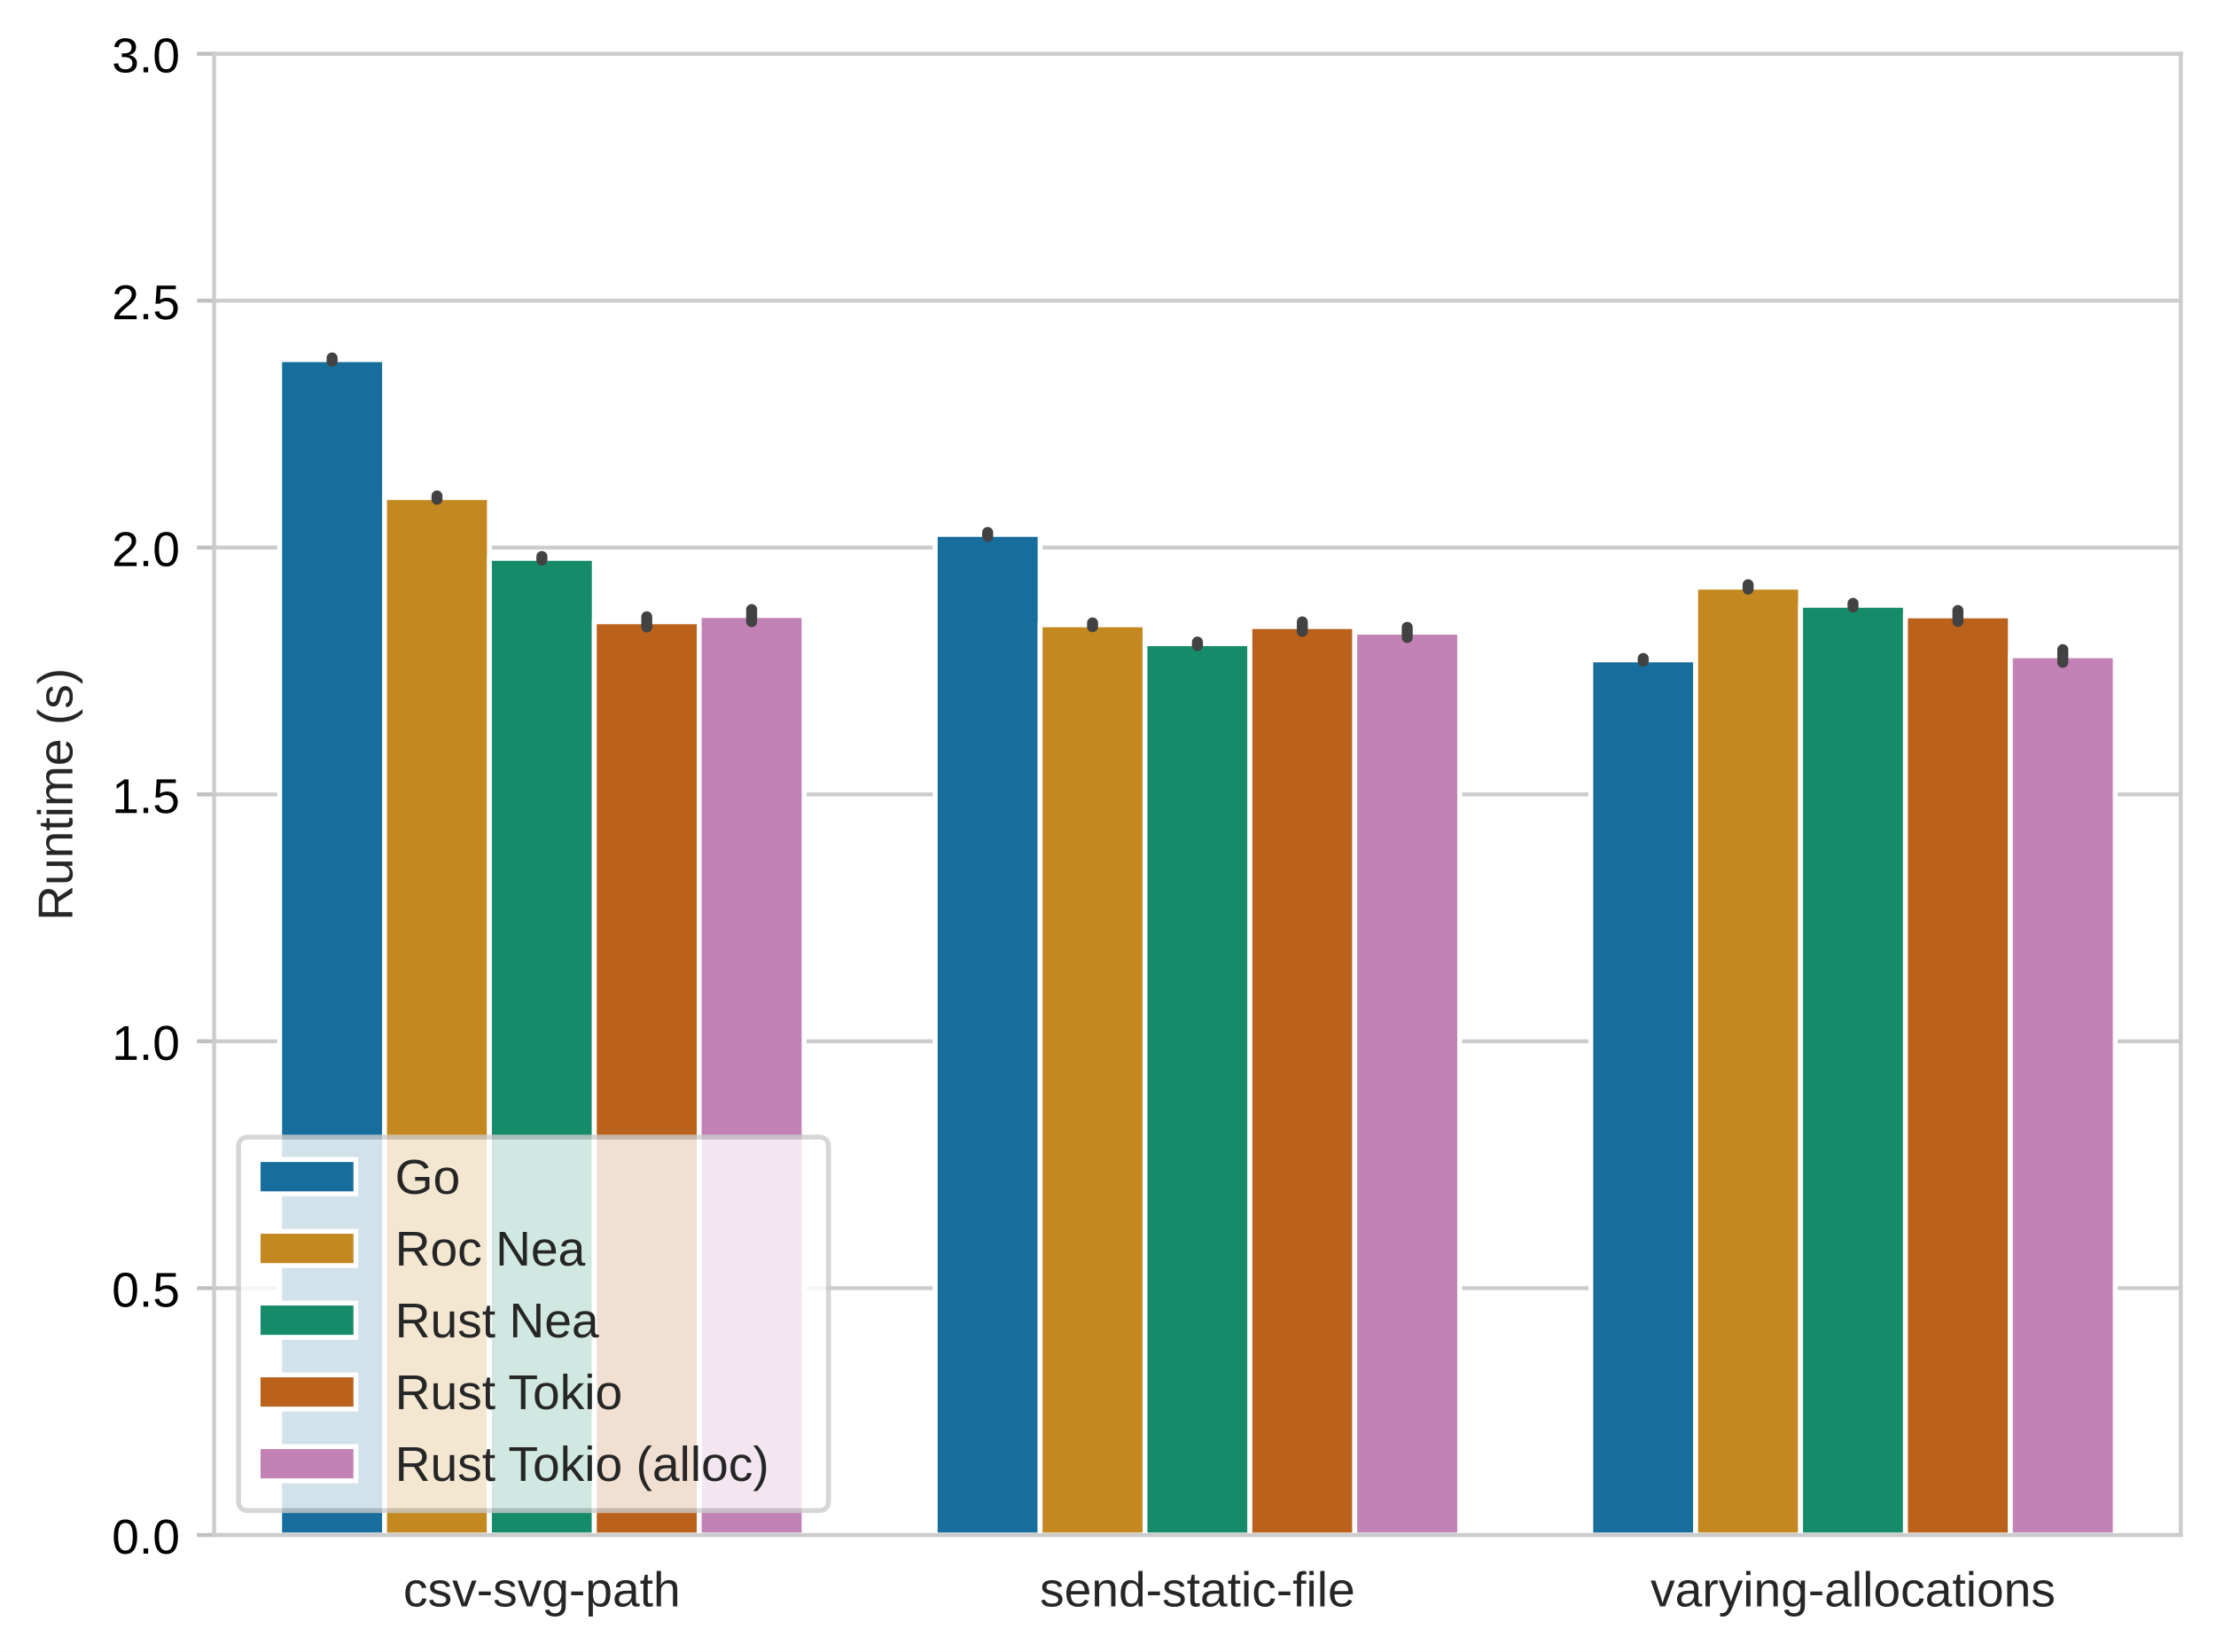
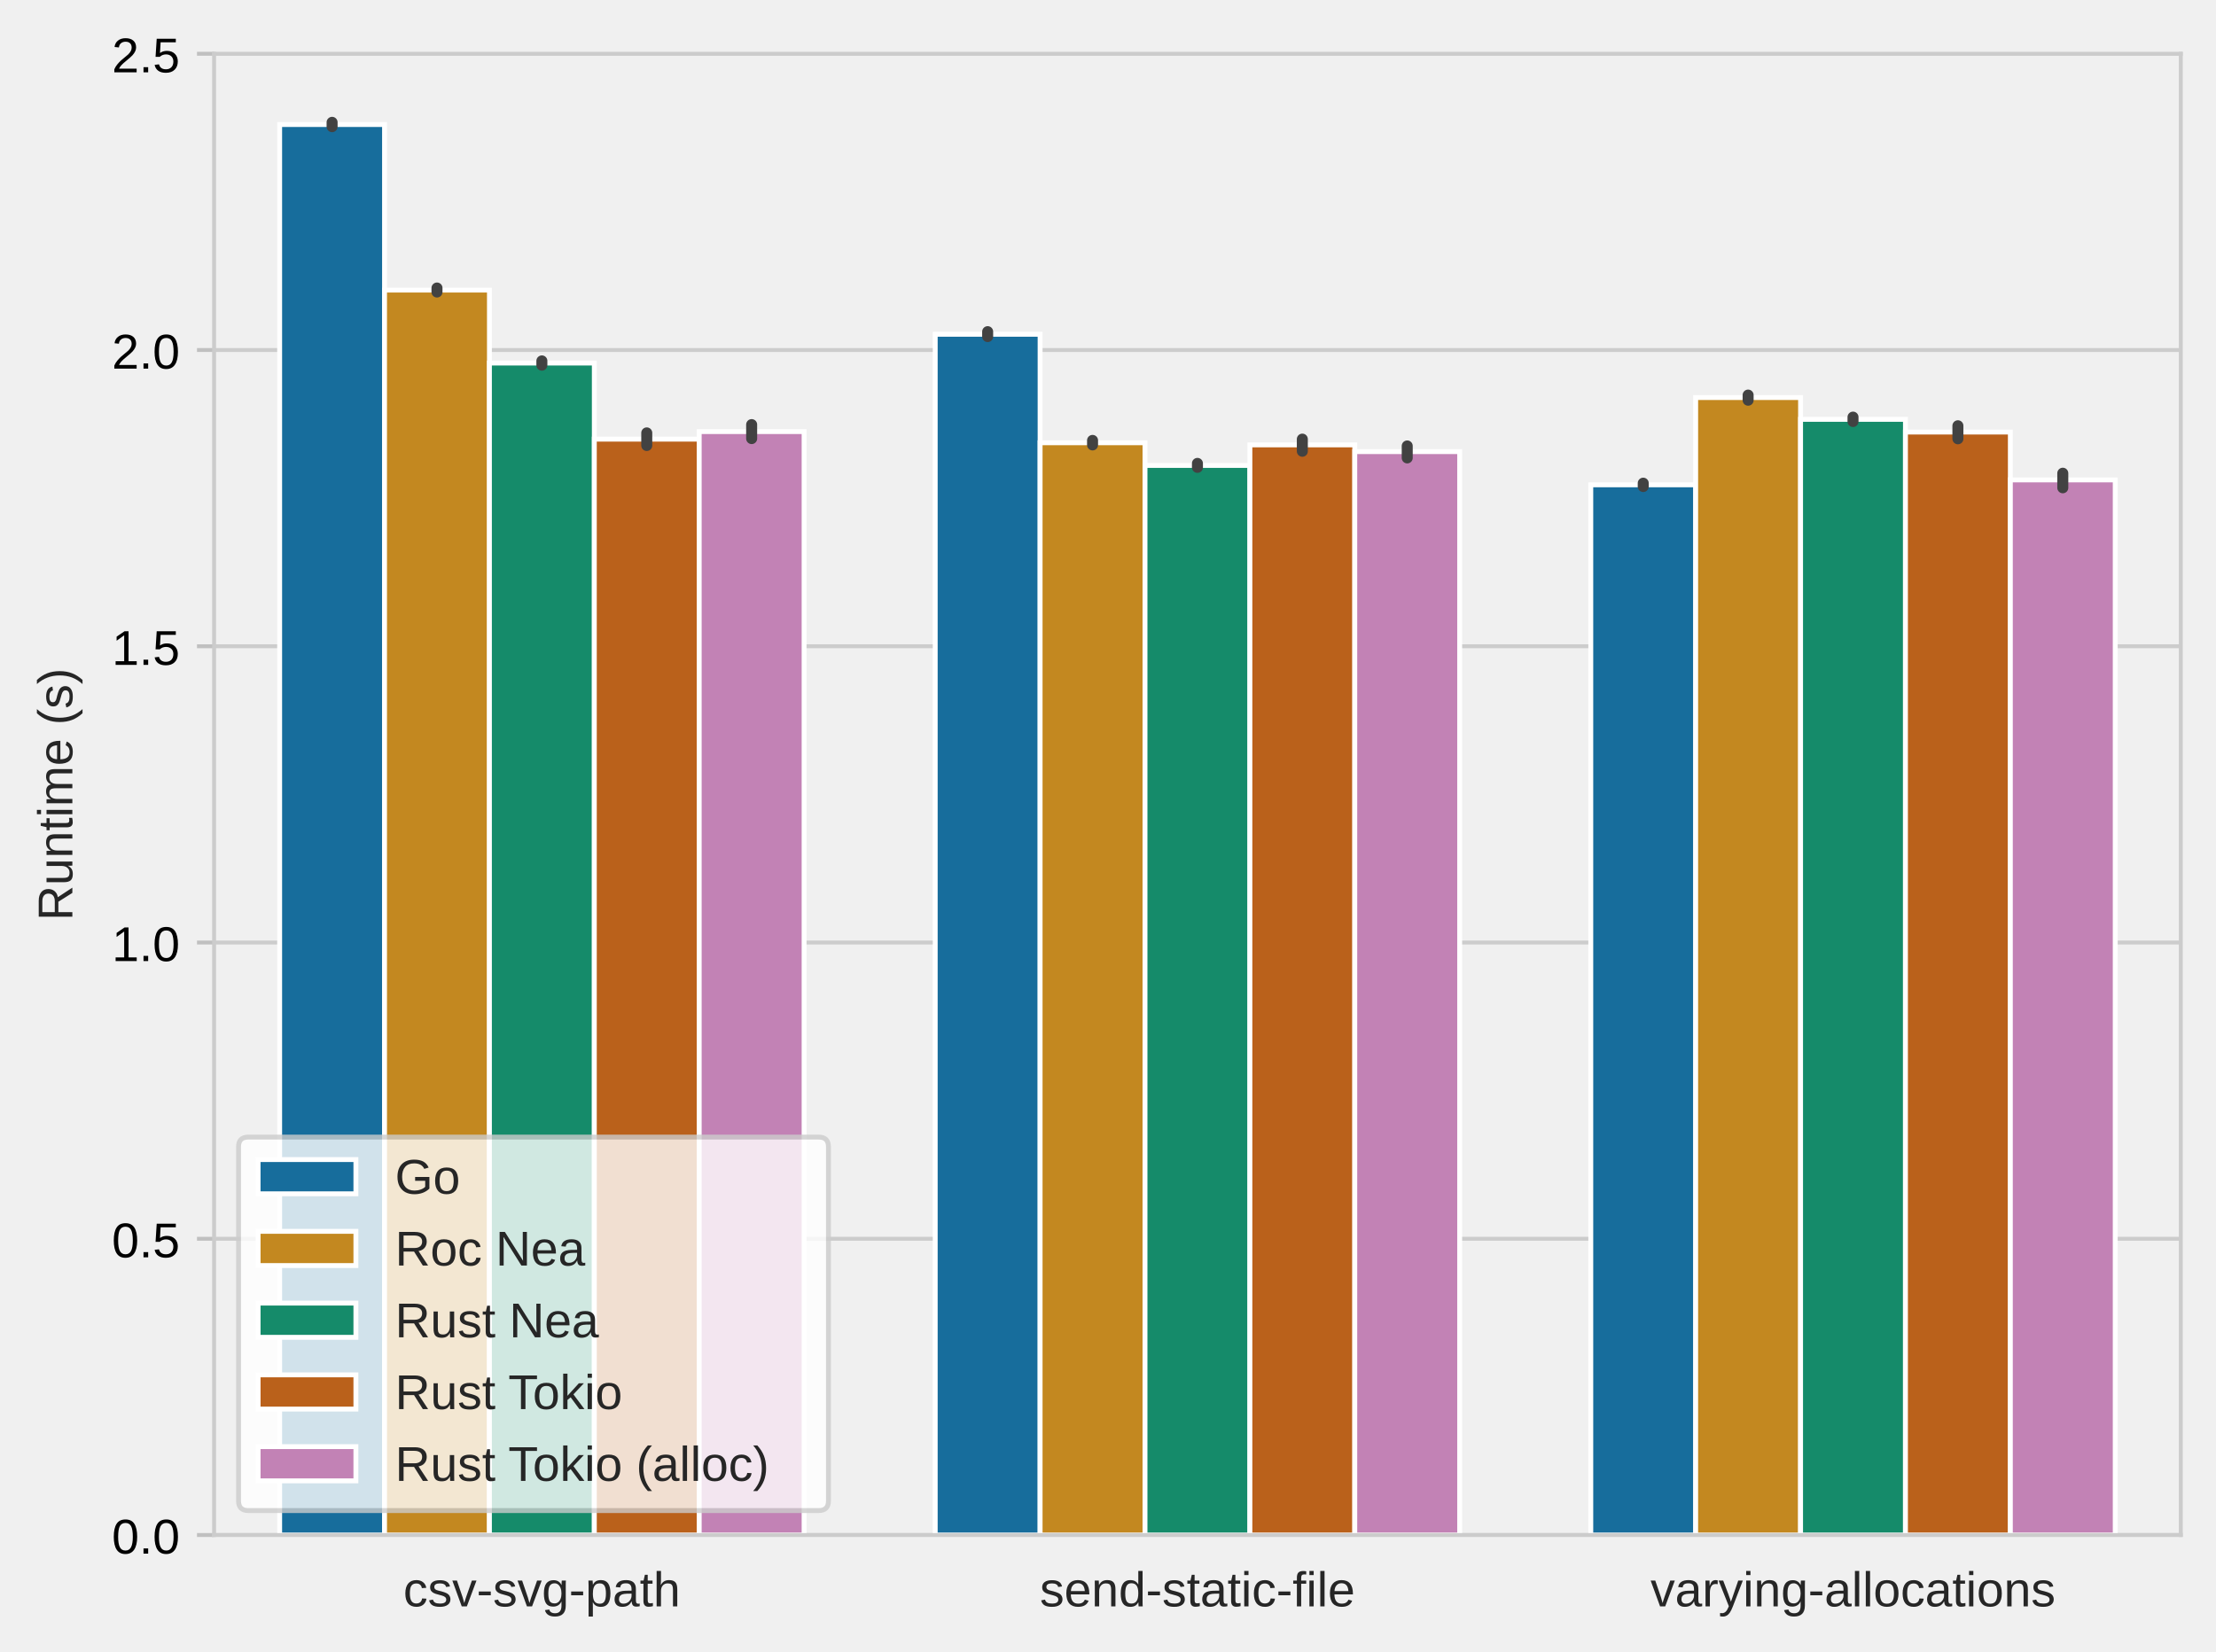
<svg xmlns="http://www.w3.org/2000/svg" xmlns:xlink="http://www.w3.org/1999/xlink" width="453.171pt" height="337.837pt" viewBox="0 0 453.171 337.837" version="1.1">
  <defs>
    <style type="text/css">*{stroke-linejoin: round; stroke-linecap: butt}</style>
  </defs>
  <g id="figure_1">
    <g id="patch_1">
-       <path d="M 0 337.837  L 453.171 337.837  L 453.171 0  L 0 0  z " style="fill: #ffffff" />
+       <path d="M 0 337.837  L 453.171 337.837  L 453.171 0  L 0 0  L 0 337.837  z " style="fill: none" />
    </g>
    <g id="axes_1">
      <g id="patch_2">
-         <path d="M 43.781 313.959  L 445.971 313.959  L 445.971 10.999  L 43.781 10.999  z " style="fill: #ffffff" />
+         <path d="M 43.781 313.959  L 445.971 313.959  L 445.971 10.999  L 43.781 10.999  L 43.781 313.959  z " style="fill: none" />
      </g>
      <g id="matplotlib.axis_1">
        <g id="xtick_1">
          <g id="text_1">
            <text style="font-size: 10px; font-family: 'Arial', 'DejaVu Sans', 'Liberation Sans', 'Bitstream Vera Sans', sans-serif; text-anchor: middle; fill: #262626" x="110.813" y="328.558" transform="rotate(-0 110.8129 328.5577)">csv-svg-path</text>
          </g>
        </g>
        <g id="xtick_2">
          <g id="text_2">
            <text style="font-size: 10px; font-family: 'Arial', 'DejaVu Sans', 'Liberation Sans', 'Bitstream Vera Sans', sans-serif; text-anchor: middle; fill: #262626" x="244.876" y="328.558" transform="rotate(-0 244.8762 328.5577)">send-static-file</text>
          </g>
        </g>
        <g id="xtick_3">
          <g id="text_3">
            <text style="font-size: 10px; font-family: 'Arial', 'DejaVu Sans', 'Liberation Sans', 'Bitstream Vera Sans', sans-serif; text-anchor: middle; fill: #262626" x="378.94" y="328.558" transform="rotate(-0 378.9396 328.5577)">varying-allocations</text>
          </g>
        </g>
      </g>
      <g id="matplotlib.axis_2">
        <g id="ytick_1">
          <g id="line2d_1">
-             <path d="M 43.781 313.959  L 445.971 313.959  " clip-path="url(#peb92992c36)" style="fill: none; stroke: #cccccc; stroke-width: 0.8; stroke-linecap: round" />
+             <path d="M 43.781 313.959  L 445.971 313.959  " clip-path="url(#pec285d730e)" style="fill: none; stroke: #cccccc; stroke-width: 0.8; stroke-linecap: round" />
          </g>
          <g id="line2d_2">
            <defs>
-               <path id="mac7ef876e9" d="M 0 0  L -3.5 0  " style="stroke: #c0c0c0; stroke-width: 0.8" />
+               <path id="m5b1708db9d" d="M 0 0  L -3.5 0  " style="stroke: #c0c0c0; stroke-width: 0.8" />
            </defs>
            <g>
-               <use xlink:href="#mac7ef876e9" x="43.781" y="313.959" style="fill: #c0c0c0; stroke: #c0c0c0; stroke-width: 0.8" />
+               <use xlink:href="#m5b1708db9d" x="43.781" y="313.959" style="fill: #c0c0c0; stroke: #c0c0c0; stroke-width: 0.8" />
            </g>
          </g>
          <g id="text_4">
            <text style="font-size: 10px; font-family: 'Arial', 'DejaVu Sans', 'Liberation Sans', 'Bitstream Vera Sans', sans-serif; text-anchor: end" x="36.781" y="317.758" transform="rotate(-0 36.78125 317.7584)">0.0</text>
          </g>
        </g>
        <g id="ytick_2">
          <g id="line2d_3">
-             <path d="M 43.781 263.466  L 445.971 263.466  " clip-path="url(#peb92992c36)" style="fill: none; stroke: #cccccc; stroke-width: 0.8; stroke-linecap: round" />
+             <path d="M 43.781 253.367  L 445.971 253.367  " clip-path="url(#pec285d730e)" style="fill: none; stroke: #cccccc; stroke-width: 0.8; stroke-linecap: round" />
          </g>
          <g id="line2d_4">
            <g>
-               <use xlink:href="#mac7ef876e9" x="43.781" y="263.466" style="fill: #c0c0c0; stroke: #c0c0c0; stroke-width: 0.8" />
+               <use xlink:href="#m5b1708db9d" x="43.781" y="253.367" style="fill: #c0c0c0; stroke: #c0c0c0; stroke-width: 0.8" />
            </g>
          </g>
          <g id="text_5">
-             <text style="font-size: 10px; font-family: 'Arial', 'DejaVu Sans', 'Liberation Sans', 'Bitstream Vera Sans', sans-serif; text-anchor: end" x="36.781" y="267.265" transform="rotate(-0 36.78125 267.2651)">0.5</text>
+             <text style="font-size: 10px; font-family: 'Arial', 'DejaVu Sans', 'Liberation Sans', 'Bitstream Vera Sans', sans-serif; text-anchor: end" x="36.781" y="257.166" transform="rotate(-0 36.78125 257.1664)">0.5</text>
          </g>
        </g>
        <g id="ytick_3">
          <g id="line2d_5">
-             <path d="M 43.781 212.973  L 445.971 212.973  " clip-path="url(#peb92992c36)" style="fill: none; stroke: #cccccc; stroke-width: 0.8; stroke-linecap: round" />
+             <path d="M 43.781 192.775  L 445.971 192.775  " clip-path="url(#pec285d730e)" style="fill: none; stroke: #cccccc; stroke-width: 0.8; stroke-linecap: round" />
          </g>
          <g id="line2d_6">
            <g>
-               <use xlink:href="#mac7ef876e9" x="43.781" y="212.973" style="fill: #c0c0c0; stroke: #c0c0c0; stroke-width: 0.8" />
+               <use xlink:href="#m5b1708db9d" x="43.781" y="192.775" style="fill: #c0c0c0; stroke: #c0c0c0; stroke-width: 0.8" />
            </g>
          </g>
          <g id="text_6">
-             <text style="font-size: 10px; font-family: 'Arial', 'DejaVu Sans', 'Liberation Sans', 'Bitstream Vera Sans', sans-serif; text-anchor: end" x="36.781" y="216.772" transform="rotate(-0 36.78125 216.7718)">1.0</text>
+             <text style="font-size: 10px; font-family: 'Arial', 'DejaVu Sans', 'Liberation Sans', 'Bitstream Vera Sans', sans-serif; text-anchor: end" x="36.781" y="196.574" transform="rotate(-0 36.78125 196.5744)">1.0</text>
          </g>
        </g>
        <g id="ytick_4">
          <g id="line2d_7">
-             <path d="M 43.781 162.479  L 445.971 162.479  " clip-path="url(#peb92992c36)" style="fill: none; stroke: #cccccc; stroke-width: 0.8; stroke-linecap: round" />
+             <path d="M 43.781 132.183  L 445.971 132.183  " clip-path="url(#pec285d730e)" style="fill: none; stroke: #cccccc; stroke-width: 0.8; stroke-linecap: round" />
          </g>
          <g id="line2d_8">
            <g>
-               <use xlink:href="#mac7ef876e9" x="43.781" y="162.479" style="fill: #c0c0c0; stroke: #c0c0c0; stroke-width: 0.8" />
+               <use xlink:href="#m5b1708db9d" x="43.781" y="132.183" style="fill: #c0c0c0; stroke: #c0c0c0; stroke-width: 0.8" />
            </g>
          </g>
          <g id="text_7">
-             <text style="font-size: 10px; font-family: 'Arial', 'DejaVu Sans', 'Liberation Sans', 'Bitstream Vera Sans', sans-serif; text-anchor: end" x="36.781" y="166.278" transform="rotate(-0 36.78125 166.2784)">1.5</text>
+             <text style="font-size: 10px; font-family: 'Arial', 'DejaVu Sans', 'Liberation Sans', 'Bitstream Vera Sans', sans-serif; text-anchor: end" x="36.781" y="135.982" transform="rotate(-0 36.78125 135.9824)">1.5</text>
          </g>
        </g>
        <g id="ytick_5">
          <g id="line2d_9">
-             <path d="M 43.781 111.986  L 445.971 111.986  " clip-path="url(#peb92992c36)" style="fill: none; stroke: #cccccc; stroke-width: 0.8; stroke-linecap: round" />
+             <path d="M 43.781 71.591  L 445.971 71.591  " clip-path="url(#pec285d730e)" style="fill: none; stroke: #cccccc; stroke-width: 0.8; stroke-linecap: round" />
          </g>
          <g id="line2d_10">
            <g>
-               <use xlink:href="#mac7ef876e9" x="43.781" y="111.986" style="fill: #c0c0c0; stroke: #c0c0c0; stroke-width: 0.8" />
+               <use xlink:href="#m5b1708db9d" x="43.781" y="71.591" style="fill: #c0c0c0; stroke: #c0c0c0; stroke-width: 0.8" />
            </g>
          </g>
          <g id="text_8">
-             <text style="font-size: 10px; font-family: 'Arial', 'DejaVu Sans', 'Liberation Sans', 'Bitstream Vera Sans', sans-serif; text-anchor: end" x="36.781" y="115.785" transform="rotate(-0 36.78125 115.7851)">2.0</text>
+             <text style="font-size: 10px; font-family: 'Arial', 'DejaVu Sans', 'Liberation Sans', 'Bitstream Vera Sans', sans-serif; text-anchor: end" x="36.781" y="75.39" transform="rotate(-0 36.78125 75.39044)">2.0</text>
          </g>
        </g>
        <g id="ytick_6">
          <g id="line2d_11">
-             <path d="M 43.781 61.493  L 445.971 61.493  " clip-path="url(#peb92992c36)" style="fill: none; stroke: #cccccc; stroke-width: 0.8; stroke-linecap: round" />
+             <path d="M 43.781 10.999  L 445.971 10.999  " clip-path="url(#pec285d730e)" style="fill: none; stroke: #cccccc; stroke-width: 0.8; stroke-linecap: round" />
          </g>
          <g id="line2d_12">
            <g>
-               <use xlink:href="#mac7ef876e9" x="43.781" y="61.493" style="fill: #c0c0c0; stroke: #c0c0c0; stroke-width: 0.8" />
+               <use xlink:href="#m5b1708db9d" x="43.781" y="10.999" style="fill: #c0c0c0; stroke: #c0c0c0; stroke-width: 0.8" />
            </g>
          </g>
          <g id="text_9">
-             <text style="font-size: 10px; font-family: 'Arial', 'DejaVu Sans', 'Liberation Sans', 'Bitstream Vera Sans', sans-serif; text-anchor: end" x="36.781" y="65.292" transform="rotate(-0 36.78125 65.29177)">2.5</text>
-           </g>
-         </g>
-         <g id="ytick_7">
-           <g id="line2d_13">
-             <path d="M 43.781 10.999  L 445.971 10.999  " clip-path="url(#peb92992c36)" style="fill: none; stroke: #cccccc; stroke-width: 0.8; stroke-linecap: round" />
-           </g>
-           <g id="line2d_14">
-             <g>
-               <use xlink:href="#mac7ef876e9" x="43.781" y="10.999" style="fill: #c0c0c0; stroke: #c0c0c0; stroke-width: 0.8" />
-             </g>
-           </g>
-           <g id="text_10">
-             <text style="font-size: 10px; font-family: 'Arial', 'DejaVu Sans', 'Liberation Sans', 'Bitstream Vera Sans', sans-serif; text-anchor: end" x="36.781" y="14.798" transform="rotate(-0 36.78125 14.79844)">3.0</text>
-           </g>
-         </g>
-         <g id="text_11">
+             <text style="font-size: 10px; font-family: 'Arial', 'DejaVu Sans', 'Liberation Sans', 'Bitstream Vera Sans', sans-serif; text-anchor: end" x="36.781" y="14.798" transform="rotate(-0 36.78125 14.79844)">2.5</text>
+           </g>
+         </g>
+         <g id="text_10">
          <text style="font-size: 10px; font-family: 'Arial', 'DejaVu Sans', 'Liberation Sans', 'Bitstream Vera Sans', sans-serif; text-anchor: middle; fill: #262626" x="14.798" y="162.479" transform="rotate(-90 14.79844 162.4792)">Runtime (s)</text>
        </g>
      </g>
      <g id="patch_3">
-         <path d="M 57.188 313.959  L 78.638 313.959  L 78.638 73.549  L 57.188 73.549  z " clip-path="url(#peb92992c36)" style="fill: #176d9c; stroke: #ffffff; stroke-linejoin: miter" />
+         <path d="M 57.188 313.959  L 78.638 313.959  L 78.638 25.467  L 57.188 25.467  z " clip-path="url(#pec285d730e)" style="fill: #176d9c; stroke: #ffffff; stroke-linejoin: miter" />
      </g>
      <g id="patch_4">
-         <path d="M 191.251 313.959  L 212.701 313.959  L 212.701 109.298  L 191.251 109.298  z " clip-path="url(#peb92992c36)" style="fill: #176d9c; stroke: #ffffff; stroke-linejoin: miter" />
+         <path d="M 191.251 313.959  L 212.701 313.959  L 212.701 68.366  L 191.251 68.366  z " clip-path="url(#pec285d730e)" style="fill: #176d9c; stroke: #ffffff; stroke-linejoin: miter" />
      </g>
      <g id="patch_5">
-         <path d="M 325.314 313.959  L 346.764 313.959  L 346.764 134.962  L 325.314 134.962  z " clip-path="url(#peb92992c36)" style="fill: #176d9c; stroke: #ffffff; stroke-linejoin: miter" />
+         <path d="M 325.314 313.959  L 346.764 313.959  L 346.764 99.163  L 325.314 99.163  z " clip-path="url(#pec285d730e)" style="fill: #176d9c; stroke: #ffffff; stroke-linejoin: miter" />
      </g>
      <g id="patch_6">
-         <path d="M 78.638 313.959  L 100.088 313.959  L 100.088 101.773  L 78.638 101.773  z " clip-path="url(#peb92992c36)" style="fill: #c38820; stroke: #ffffff; stroke-linejoin: miter" />
+         <path d="M 78.638 313.959  L 100.088 313.959  L 100.088 59.336  L 78.638 59.336  z " clip-path="url(#pec285d730e)" style="fill: #c38820; stroke: #ffffff; stroke-linejoin: miter" />
      </g>
      <g id="patch_7">
-         <path d="M 212.701 313.959  L 234.151 313.959  L 234.151 127.795  L 212.701 127.795  z " clip-path="url(#peb92992c36)" style="fill: #c38820; stroke: #ffffff; stroke-linejoin: miter" />
+         <path d="M 212.701 313.959  L 234.151 313.959  L 234.151 90.562  L 212.701 90.562  z " clip-path="url(#pec285d730e)" style="fill: #c38820; stroke: #ffffff; stroke-linejoin: miter" />
      </g>
      <g id="patch_8">
-         <path d="M 346.764 313.959  L 368.215 313.959  L 368.215 120.089  L 346.764 120.089  z " clip-path="url(#peb92992c36)" style="fill: #c38820; stroke: #ffffff; stroke-linejoin: miter" />
+         <path d="M 346.764 313.959  L 368.215 313.959  L 368.215 81.315  L 346.764 81.315  z " clip-path="url(#pec285d730e)" style="fill: #c38820; stroke: #ffffff; stroke-linejoin: miter" />
      </g>
      <g id="patch_9">
-         <path d="M 100.088 313.959  L 121.538 313.959  L 121.538 114.203  L 100.088 114.203  z " clip-path="url(#peb92992c36)" style="fill: #158b6a; stroke: #ffffff; stroke-linejoin: miter" />
+         <path d="M 100.088 313.959  L 121.538 313.959  L 121.538 74.251  L 100.088 74.251  z " clip-path="url(#pec285d730e)" style="fill: #158b6a; stroke: #ffffff; stroke-linejoin: miter" />
      </g>
      <g id="patch_10">
-         <path d="M 234.151 313.959  L 255.601 313.959  L 255.601 131.658  L 234.151 131.658  z " clip-path="url(#peb92992c36)" style="fill: #158b6a; stroke: #ffffff; stroke-linejoin: miter" />
+         <path d="M 234.151 313.959  L 255.601 313.959  L 255.601 95.198  L 234.151 95.198  z " clip-path="url(#pec285d730e)" style="fill: #158b6a; stroke: #ffffff; stroke-linejoin: miter" />
      </g>
      <g id="patch_11">
-         <path d="M 368.215 313.959  L 389.665 313.959  L 389.665 123.804  L 368.215 123.804  z " clip-path="url(#peb92992c36)" style="fill: #158b6a; stroke: #ffffff; stroke-linejoin: miter" />
+         <path d="M 368.215 313.959  L 389.665 313.959  L 389.665 85.774  L 368.215 85.774  z " clip-path="url(#pec285d730e)" style="fill: #158b6a; stroke: #ffffff; stroke-linejoin: miter" />
      </g>
      <g id="patch_12">
-         <path d="M 121.538 313.959  L 142.988 313.959  L 142.988 127.177  L 121.538 127.177  z " clip-path="url(#peb92992c36)" style="fill: #ba611b; stroke: #ffffff; stroke-linejoin: miter" />
+         <path d="M 121.538 313.959  L 142.988 313.959  L 142.988 89.82  L 121.538 89.82  z " clip-path="url(#pec285d730e)" style="fill: #ba611b; stroke: #ffffff; stroke-linejoin: miter" />
      </g>
      <g id="patch_13">
-         <path d="M 255.601 313.959  L 277.051 313.959  L 277.051 128.154  L 255.601 128.154  z " clip-path="url(#peb92992c36)" style="fill: #ba611b; stroke: #ffffff; stroke-linejoin: miter" />
+         <path d="M 255.601 313.959  L 277.051 313.959  L 277.051 90.993  L 255.601 90.993  z " clip-path="url(#pec285d730e)" style="fill: #ba611b; stroke: #ffffff; stroke-linejoin: miter" />
      </g>
      <g id="patch_14">
-         <path d="M 389.665 313.959  L 411.115 313.959  L 411.115 125.97  L 389.665 125.97  z " clip-path="url(#peb92992c36)" style="fill: #ba611b; stroke: #ffffff; stroke-linejoin: miter" />
+         <path d="M 389.665 313.959  L 411.115 313.959  L 411.115 88.372  L 389.665 88.372  z " clip-path="url(#pec285d730e)" style="fill: #ba611b; stroke: #ffffff; stroke-linejoin: miter" />
      </g>
      <g id="patch_15">
-         <path d="M 142.988 313.959  L 164.438 313.959  L 164.438 125.891  L 142.988 125.891  z " clip-path="url(#peb92992c36)" style="fill: #c282b5; stroke: #ffffff; stroke-linejoin: miter" />
+         <path d="M 142.988 313.959  L 164.438 313.959  L 164.438 88.277  L 142.988 88.277  z " clip-path="url(#pec285d730e)" style="fill: #c282b5; stroke: #ffffff; stroke-linejoin: miter" />
      </g>
      <g id="patch_16">
-         <path d="M 277.051 313.959  L 298.502 313.959  L 298.502 129.303  L 277.051 129.303  z " clip-path="url(#peb92992c36)" style="fill: #c282b5; stroke: #ffffff; stroke-linejoin: miter" />
+         <path d="M 277.051 313.959  L 298.502 313.959  L 298.502 92.372  L 277.051 92.372  z " clip-path="url(#pec285d730e)" style="fill: #c282b5; stroke: #ffffff; stroke-linejoin: miter" />
      </g>
      <g id="patch_17">
-         <path d="M 411.115 313.959  L 432.565 313.959  L 432.565 134.121  L 411.115 134.121  z " clip-path="url(#peb92992c36)" style="fill: #c282b5; stroke: #ffffff; stroke-linejoin: miter" />
+         <path d="M 411.115 313.959  L 432.565 313.959  L 432.565 98.153  L 411.115 98.153  z " clip-path="url(#pec285d730e)" style="fill: #c282b5; stroke: #ffffff; stroke-linejoin: miter" />
      </g>
      <g id="patch_18">
-         <path d="M 110.813 313.959  L 110.813 313.959  L 110.813 313.959  L 110.813 313.959  z " clip-path="url(#peb92992c36)" style="fill: #176d9c; stroke: #ffffff; stroke-linejoin: miter" />
+         <path d="M 110.813 313.959  L 110.813 313.959  L 110.813 313.959  L 110.813 313.959  z " clip-path="url(#pec285d730e)" style="fill: #176d9c; stroke: #ffffff; stroke-linejoin: miter" />
      </g>
      <g id="patch_19">
-         <path d="M 110.813 313.959  L 110.813 313.959  L 110.813 313.959  L 110.813 313.959  z " clip-path="url(#peb92992c36)" style="fill: #c38820; stroke: #ffffff; stroke-linejoin: miter" />
+         <path d="M 110.813 313.959  L 110.813 313.959  L 110.813 313.959  L 110.813 313.959  z " clip-path="url(#pec285d730e)" style="fill: #c38820; stroke: #ffffff; stroke-linejoin: miter" />
      </g>
      <g id="patch_20">
-         <path d="M 110.813 313.959  L 110.813 313.959  L 110.813 313.959  L 110.813 313.959  z " clip-path="url(#peb92992c36)" style="fill: #158b6a; stroke: #ffffff; stroke-linejoin: miter" />
+         <path d="M 110.813 313.959  L 110.813 313.959  L 110.813 313.959  L 110.813 313.959  z " clip-path="url(#pec285d730e)" style="fill: #158b6a; stroke: #ffffff; stroke-linejoin: miter" />
      </g>
      <g id="patch_21">
-         <path d="M 110.813 313.959  L 110.813 313.959  L 110.813 313.959  L 110.813 313.959  z " clip-path="url(#peb92992c36)" style="fill: #ba611b; stroke: #ffffff; stroke-linejoin: miter" />
+         <path d="M 110.813 313.959  L 110.813 313.959  L 110.813 313.959  L 110.813 313.959  z " clip-path="url(#pec285d730e)" style="fill: #ba611b; stroke: #ffffff; stroke-linejoin: miter" />
      </g>
      <g id="patch_22">
-         <path d="M 110.813 313.959  L 110.813 313.959  L 110.813 313.959  L 110.813 313.959  z " clip-path="url(#peb92992c36)" style="fill: #c282b5; stroke: #ffffff; stroke-linejoin: miter" />
+         <path d="M 110.813 313.959  L 110.813 313.959  L 110.813 313.959  L 110.813 313.959  z " clip-path="url(#pec285d730e)" style="fill: #c282b5; stroke: #ffffff; stroke-linejoin: miter" />
+       </g>
+       <g id="line2d_13">
+         <path d="M 67.913 25.907  L 67.913 25.02  " clip-path="url(#pec285d730e)" style="fill: none; stroke: #424242; stroke-width: 2.25; stroke-linecap: round" />
+       </g>
+       <g id="line2d_14">
+         <path d="M 201.976 68.842  L 201.976 67.834  " clip-path="url(#pec285d730e)" style="fill: none; stroke: #424242; stroke-width: 2.25; stroke-linecap: round" />
      </g>
      <g id="line2d_15">
-         <path d="M 67.913 73.877  L 67.913 73.206  " clip-path="url(#peb92992c36)" style="fill: none; stroke: #424242; stroke-width: 2.25; stroke-linecap: round" />
+         <path d="M 336.039 99.512  L 336.039 98.823  " clip-path="url(#pec285d730e)" style="fill: none; stroke: #424242; stroke-width: 2.25; stroke-linecap: round" />
      </g>
      <g id="line2d_16">
-         <path d="M 201.976 109.71  L 201.976 108.901  " clip-path="url(#peb92992c36)" style="fill: none; stroke: #424242; stroke-width: 2.25; stroke-linecap: round" />
+         <path d="M 89.363 59.728  L 89.363 58.906  " clip-path="url(#pec285d730e)" style="fill: none; stroke: #424242; stroke-width: 2.25; stroke-linecap: round" />
      </g>
      <g id="line2d_17">
-         <path d="M 336.039 135.224  L 336.039 134.677  " clip-path="url(#peb92992c36)" style="fill: none; stroke: #424242; stroke-width: 2.25; stroke-linecap: round" />
+         <path d="M 223.426 90.999  L 223.426 90.076  " clip-path="url(#pec285d730e)" style="fill: none; stroke: #424242; stroke-width: 2.25; stroke-linecap: round" />
      </g>
      <g id="line2d_18">
-         <path d="M 89.363 102.117  L 89.363 101.44  " clip-path="url(#peb92992c36)" style="fill: none; stroke: #424242; stroke-width: 2.25; stroke-linecap: round" />
+         <path d="M 357.489 81.858  L 357.489 80.807  " clip-path="url(#pec285d730e)" style="fill: none; stroke: #424242; stroke-width: 2.25; stroke-linecap: round" />
      </g>
      <g id="line2d_19">
-         <path d="M 223.426 128.173  L 223.426 127.408  " clip-path="url(#peb92992c36)" style="fill: none; stroke: #424242; stroke-width: 2.25; stroke-linecap: round" />
+         <path d="M 110.813 74.686  L 110.813 73.816  " clip-path="url(#pec285d730e)" style="fill: none; stroke: #424242; stroke-width: 2.25; stroke-linecap: round" />
      </g>
      <g id="line2d_20">
-         <path d="M 357.489 120.494  L 357.489 119.594  " clip-path="url(#peb92992c36)" style="fill: none; stroke: #424242; stroke-width: 2.25; stroke-linecap: round" />
+         <path d="M 244.876 95.591  L 244.876 94.777  " clip-path="url(#pec285d730e)" style="fill: none; stroke: #424242; stroke-width: 2.25; stroke-linecap: round" />
      </g>
      <g id="line2d_21">
-         <path d="M 110.813 114.539  L 110.813 113.82  " clip-path="url(#peb92992c36)" style="fill: none; stroke: #424242; stroke-width: 2.25; stroke-linecap: round" />
+         <path d="M 378.94 86.216  L 378.94 85.313  " clip-path="url(#pec285d730e)" style="fill: none; stroke: #424242; stroke-width: 2.25; stroke-linecap: round" />
      </g>
      <g id="line2d_22">
-         <path d="M 244.876 132.015  L 244.876 131.32  " clip-path="url(#peb92992c36)" style="fill: none; stroke: #424242; stroke-width: 2.25; stroke-linecap: round" />
+         <path d="M 132.263 91.118  L 132.263 88.539  " clip-path="url(#pec285d730e)" style="fill: none; stroke: #424242; stroke-width: 2.25; stroke-linecap: round" />
      </g>
      <g id="line2d_23">
-         <path d="M 378.94 124.158  L 378.94 123.406  " clip-path="url(#peb92992c36)" style="fill: none; stroke: #424242; stroke-width: 2.25; stroke-linecap: round" />
+         <path d="M 266.326 92.297  L 266.326 89.814  " clip-path="url(#pec285d730e)" style="fill: none; stroke: #424242; stroke-width: 2.25; stroke-linecap: round" />
      </g>
      <g id="line2d_24">
-         <path d="M 132.263 128.231  L 132.263 126.155  " clip-path="url(#peb92992c36)" style="fill: none; stroke: #424242; stroke-width: 2.25; stroke-linecap: round" />
+         <path d="M 400.39 89.748  L 400.39 87.081  " clip-path="url(#pec285d730e)" style="fill: none; stroke: #424242; stroke-width: 2.25; stroke-linecap: round" />
      </g>
      <g id="line2d_25">
-         <path d="M 266.326 129.135  L 266.326 127.2  " clip-path="url(#peb92992c36)" style="fill: none; stroke: #424242; stroke-width: 2.25; stroke-linecap: round" />
+         <path d="M 153.713 89.705  L 153.713 86.843  " clip-path="url(#pec285d730e)" style="fill: none; stroke: #424242; stroke-width: 2.25; stroke-linecap: round" />
      </g>
      <g id="line2d_26">
-         <path d="M 400.39 127.1  L 400.39 124.861  " clip-path="url(#peb92992c36)" style="fill: none; stroke: #424242; stroke-width: 2.25; stroke-linecap: round" />
+         <path d="M 287.777 93.657  L 287.777 91.21  " clip-path="url(#pec285d730e)" style="fill: none; stroke: #424242; stroke-width: 2.25; stroke-linecap: round" />
      </g>
      <g id="line2d_27">
-         <path d="M 153.713 127.144  L 153.713 124.675  " clip-path="url(#peb92992c36)" style="fill: none; stroke: #424242; stroke-width: 2.25; stroke-linecap: round" />
-       </g>
-       <g id="line2d_28">
-         <path d="M 287.777 130.378  L 287.777 128.307  " clip-path="url(#peb92992c36)" style="fill: none; stroke: #424242; stroke-width: 2.25; stroke-linecap: round" />
-       </g>
-       <g id="line2d_29">
-         <path d="M 421.84 135.474  L 421.84 132.869  " clip-path="url(#peb92992c36)" style="fill: none; stroke: #424242; stroke-width: 2.25; stroke-linecap: round" />
+         <path d="M 421.84 99.768  L 421.84 96.787  " clip-path="url(#pec285d730e)" style="fill: none; stroke: #424242; stroke-width: 2.25; stroke-linecap: round" />
      </g>
      <g id="patch_23">
        <path d="M 43.781 313.959  L 43.781 10.999  " style="fill: none; stroke: #cccccc; stroke-width: 0.8; stroke-linejoin: miter; stroke-linecap: square" />
      </g>
      <g id="patch_24">
        <path d="M 445.971 313.959  L 445.971 10.999  " style="fill: none; stroke: #cccccc; stroke-width: 0.8; stroke-linejoin: miter; stroke-linecap: square" />
      </g>
      <g id="patch_25">
        <path d="M 43.781 313.959  L 445.971 313.959  " style="fill: none; stroke: #cccccc; stroke-width: 0.8; stroke-linejoin: miter; stroke-linecap: square" />
      </g>
      <g id="patch_26">
        <path d="M 43.781 10.999  L 445.971 10.999  " style="fill: none; stroke: #cccccc; stroke-width: 0.8; stroke-linejoin: miter; stroke-linecap: square" />
      </g>
      <g id="legend_1">
        <g id="patch_27">
          <path d="M 50.781 308.959  L 167.422 308.959  Q 169.422 308.959 169.422 306.959  L 169.422 234.569  Q 169.422 232.569 167.422 232.569  L 50.781 232.569  Q 48.781 232.569 48.781 234.569  L 48.781 306.959  Q 48.781 308.959 50.781 308.959  z " style="fill: #ffffff; opacity: 0.8; stroke: #cccccc; stroke-linejoin: miter" />
        </g>
        <g id="patch_28">
          <path d="M 52.781 244.167  L 72.781 244.167  L 72.781 237.167  L 52.781 237.167  z " style="fill: #176d9c; stroke: #ffffff; stroke-linejoin: miter" />
        </g>
-         <g id="text_12">
+         <g id="text_11">
          <text style="font-size: 10px; font-family: 'Arial', 'DejaVu Sans', 'Liberation Sans', 'Bitstream Vera Sans', sans-serif; text-anchor: start; fill: #262626" x="80.781" y="244.167" transform="rotate(-0 80.78125 244.167)">Go</text>
        </g>
        <g id="patch_29">
          <path d="M 52.781 258.845  L 72.781 258.845  L 72.781 251.845  L 52.781 251.845  z " style="fill: #c38820; stroke: #ffffff; stroke-linejoin: miter" />
        </g>
-         <g id="text_13">
+         <g id="text_12">
          <text style="font-size: 10px; font-family: 'Arial', 'DejaVu Sans', 'Liberation Sans', 'Bitstream Vera Sans', sans-serif; text-anchor: start; fill: #262626" x="80.781" y="258.845" transform="rotate(-0 80.78125 258.8452)">Roc Nea</text>
        </g>
        <g id="patch_30">
          <path d="M 52.781 273.523  L 72.781 273.523  L 72.781 266.523  L 52.781 266.523  z " style="fill: #158b6a; stroke: #ffffff; stroke-linejoin: miter" />
        </g>
-         <g id="text_14">
+         <g id="text_13">
          <text style="font-size: 10px; font-family: 'Arial', 'DejaVu Sans', 'Liberation Sans', 'Bitstream Vera Sans', sans-serif; text-anchor: start; fill: #262626" x="80.781" y="273.523" transform="rotate(-0 80.78125 273.5233)">Rust Nea</text>
        </g>
        <g id="patch_31">
          <path d="M 52.781 288.201  L 72.781 288.201  L 72.781 281.201  L 52.781 281.201  z " style="fill: #ba611b; stroke: #ffffff; stroke-linejoin: miter" />
        </g>
-         <g id="text_15">
+         <g id="text_14">
          <text style="font-size: 10px; font-family: 'Arial', 'DejaVu Sans', 'Liberation Sans', 'Bitstream Vera Sans', sans-serif; text-anchor: start; fill: #262626" x="80.781" y="288.201" transform="rotate(-0 80.78125 288.2014)">Rust Tokio</text>
        </g>
        <g id="patch_32">
          <path d="M 52.781 302.88  L 72.781 302.88  L 72.781 295.88  L 52.781 295.88  z " style="fill: #c282b5; stroke: #ffffff; stroke-linejoin: miter" />
        </g>
-         <g id="text_16">
+         <g id="text_15">
          <text style="font-size: 10px; font-family: 'Arial', 'DejaVu Sans', 'Liberation Sans', 'Bitstream Vera Sans', sans-serif; text-anchor: start; fill: #262626" x="80.781" y="302.88" transform="rotate(-0 80.78125 302.8795)">Rust Tokio (alloc)</text>
        </g>
      </g>
    </g>
  </g>
  <defs>
-     <clipPath id="peb92992c36">
+     <clipPath id="pec285d730e">
      <rect x="43.781" y="10.999" width="402.19" height="302.96" />
    </clipPath>
  </defs>
</svg>
